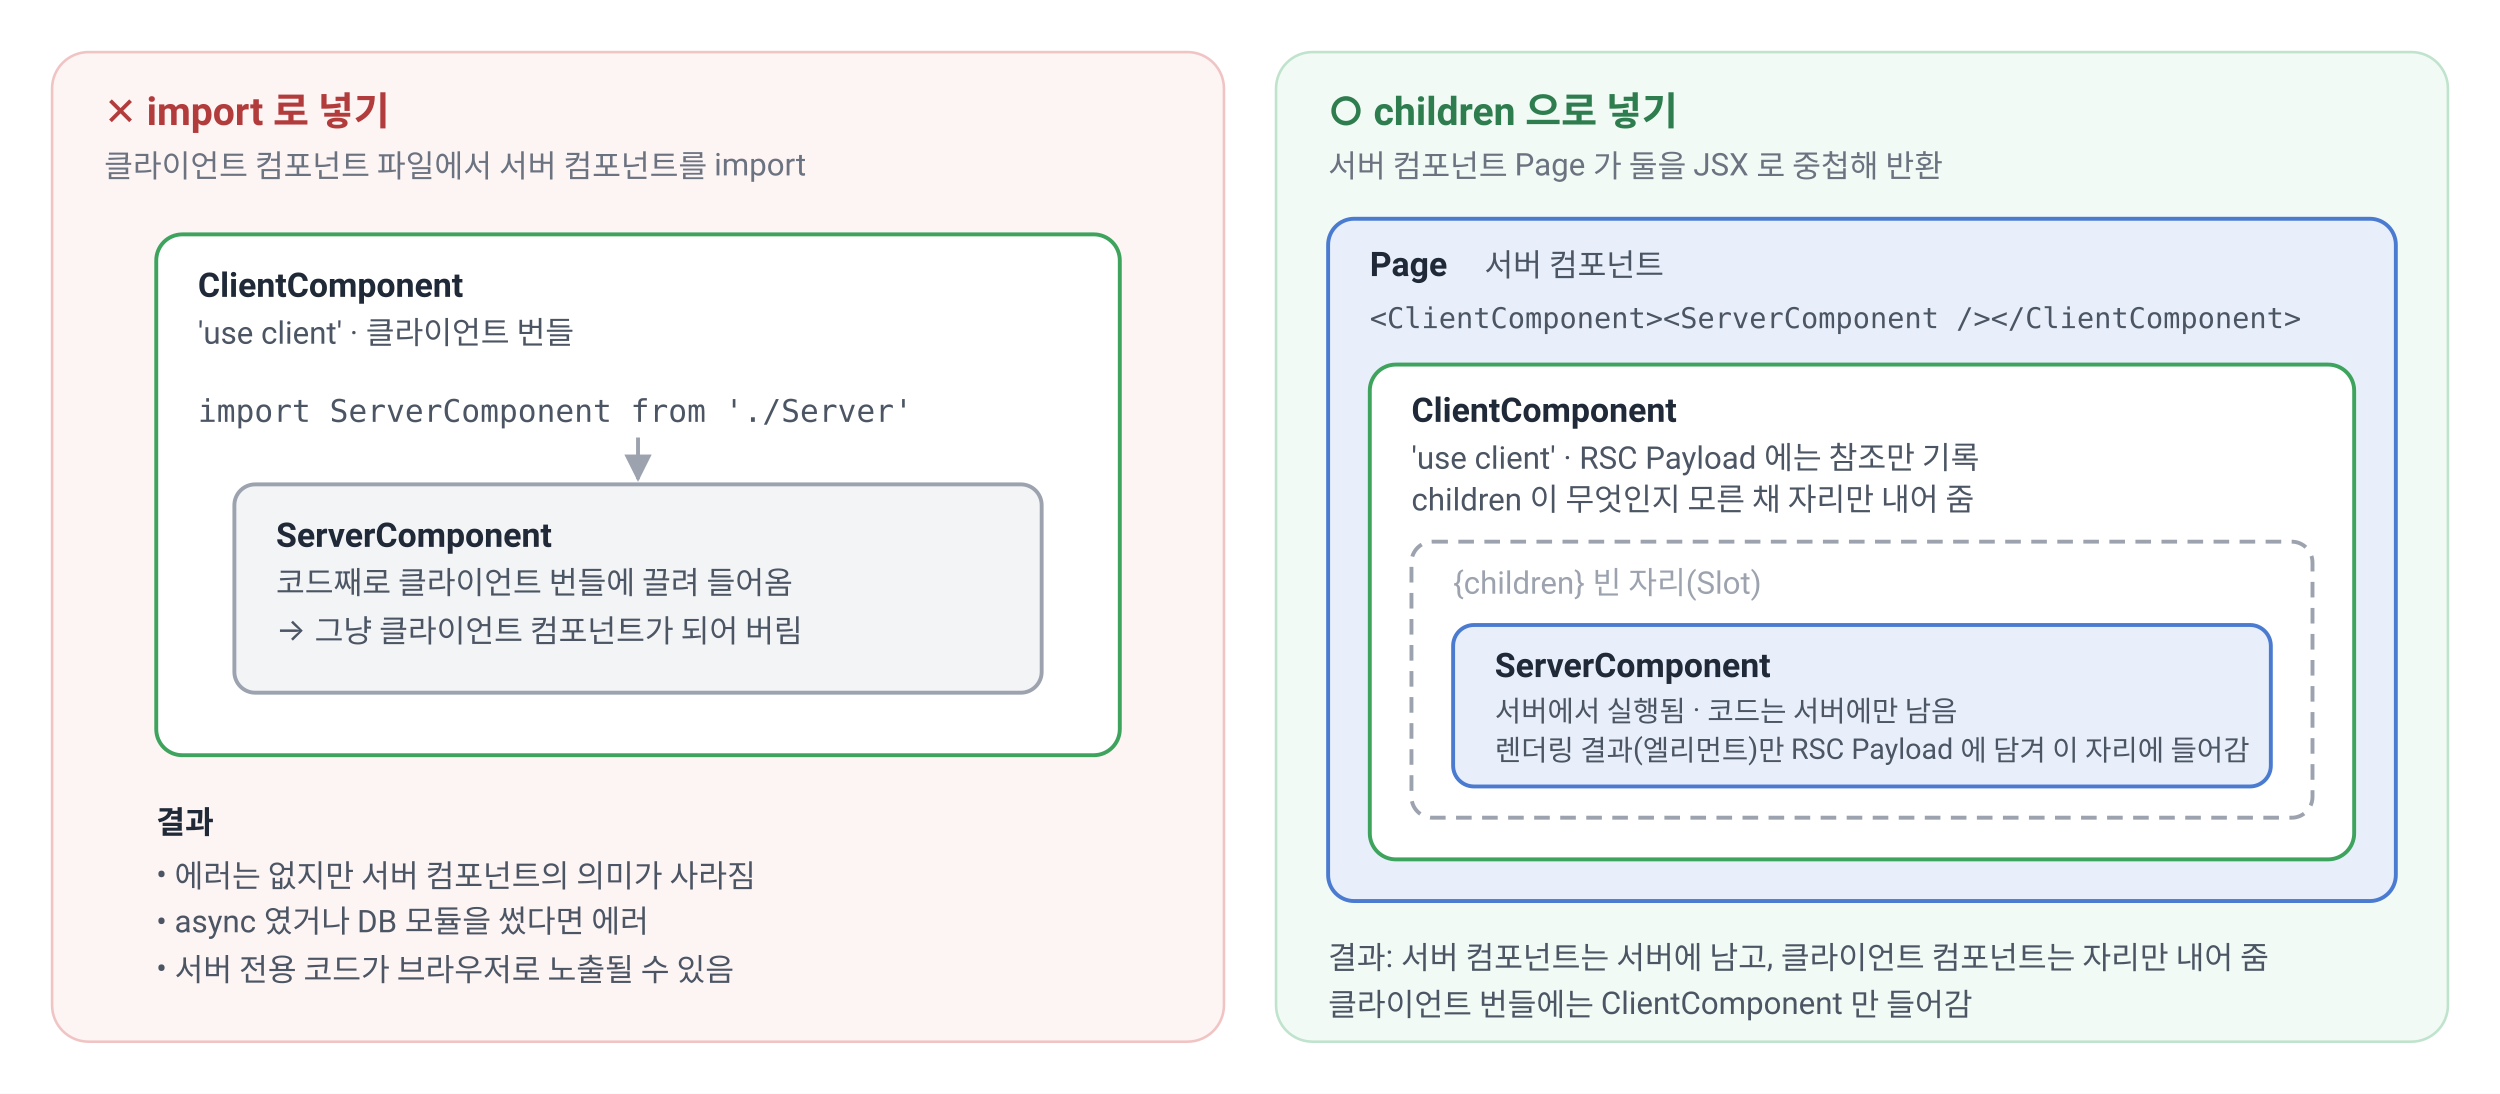
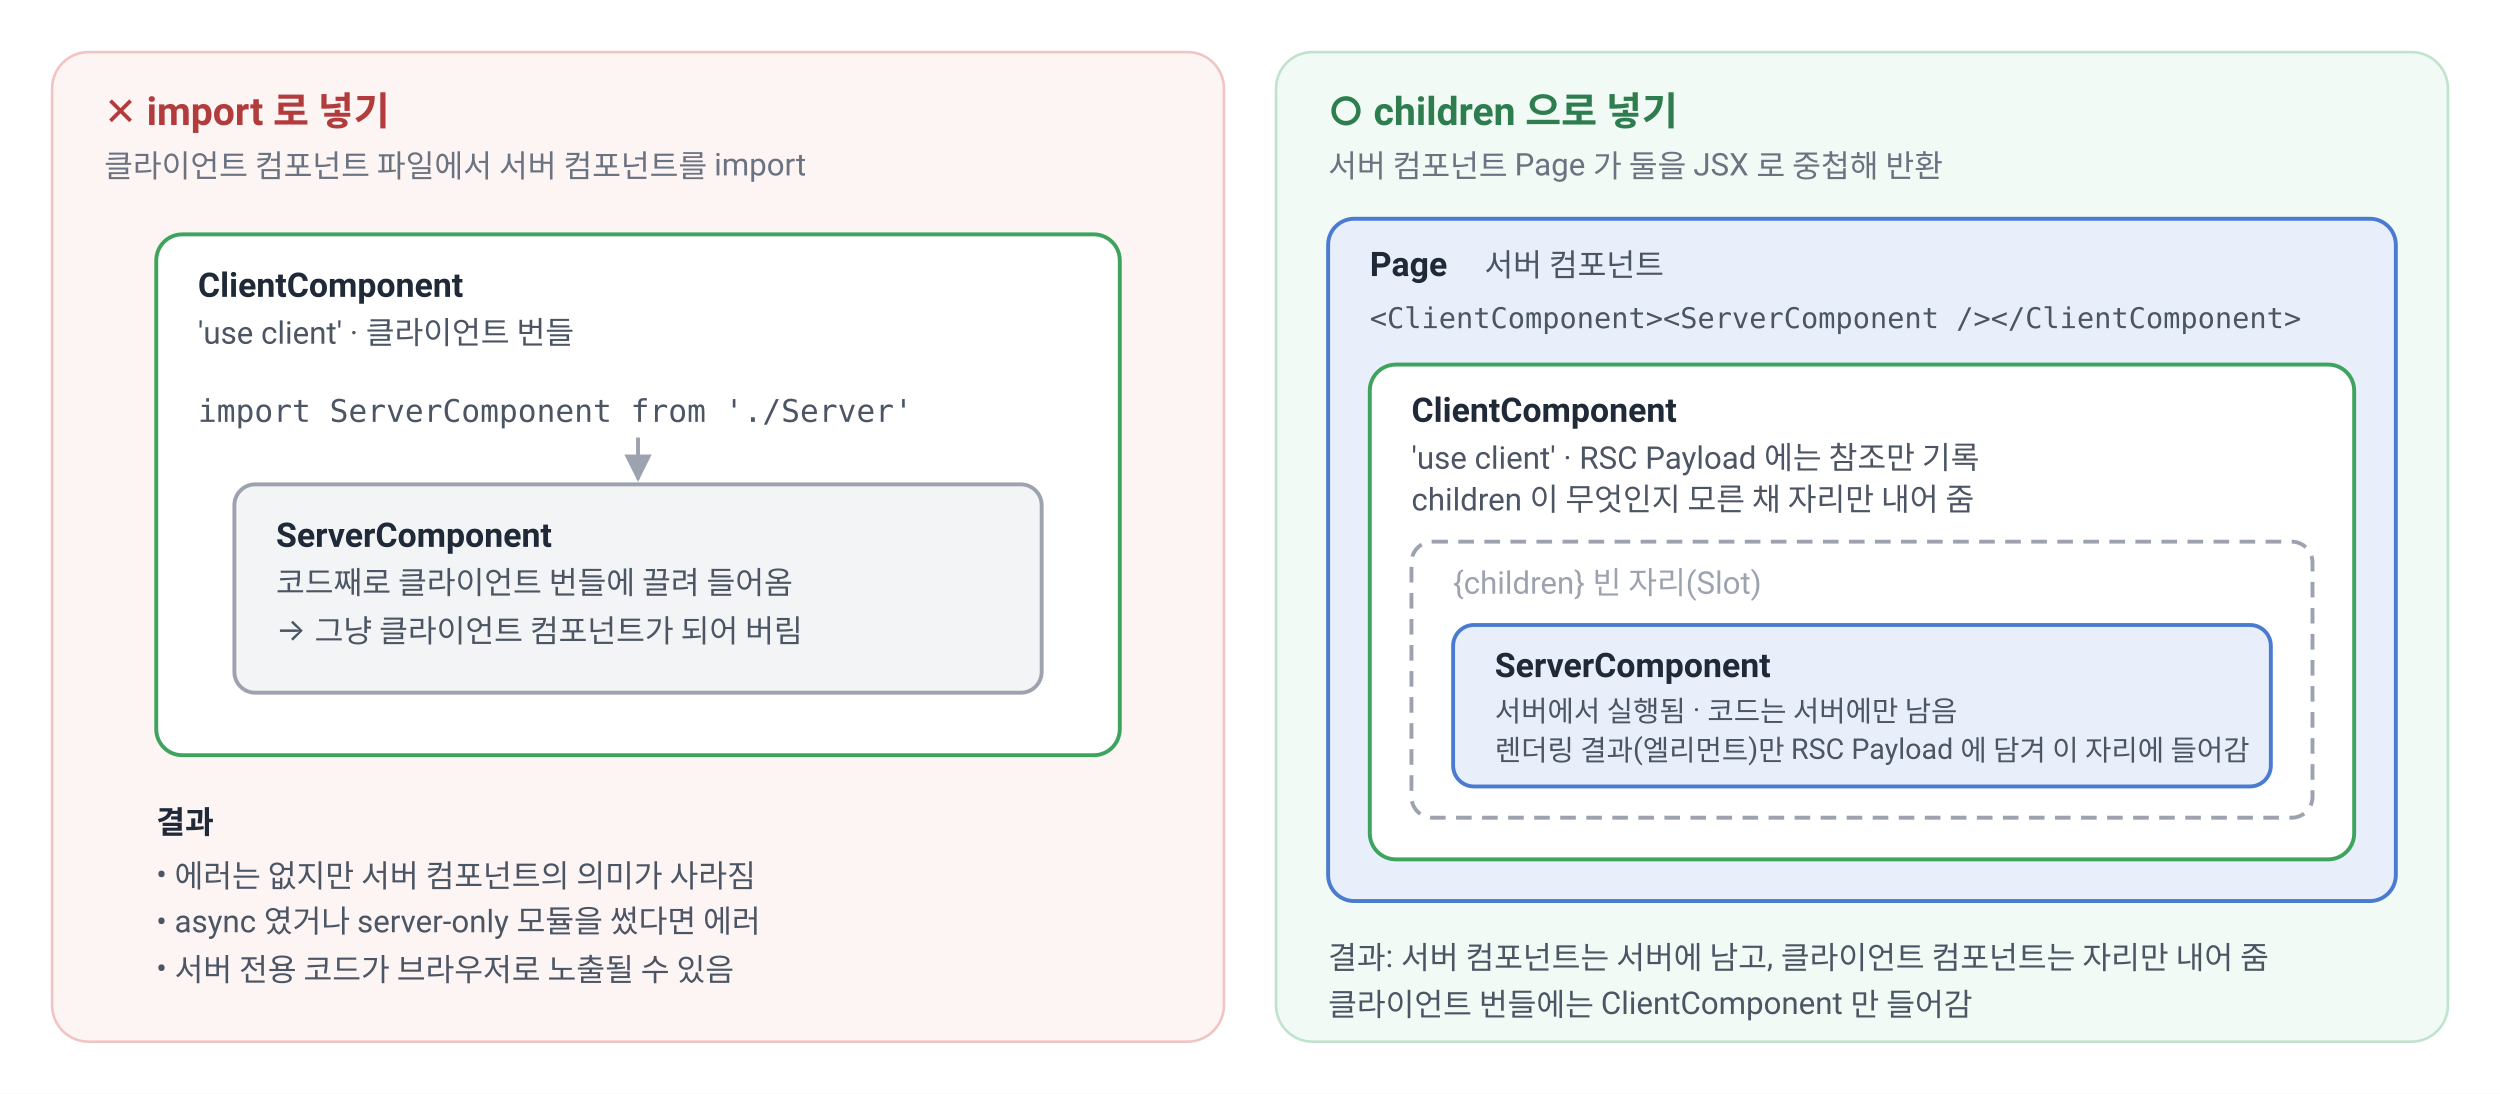
<svg xmlns="http://www.w3.org/2000/svg" width="960" height="420" viewBox="0 0 960 420" font-family="-apple-system, BlinkMacSystemFont, 'Apple SD Gothic Neo', 'Noto Sans KR', 'Segoe UI', Roboto, sans-serif" font-size="13">
  <defs>
    <marker id="arrow" viewBox="0 0 10 10" refX="9" refY="5" markerWidth="7" markerHeight="7" orient="auto-start-reverse">
      <path d="M0,0 L10,5 L0,10 z" fill="context-stroke" />
    </marker>
  </defs>
  <rect width="960" height="420" fill="#ffffff" />
  <rect x="20" y="20" width="450" height="380" rx="14" fill="#fdf4f4" stroke="#f1c4c4" />
  <text x="40" y="48" font-size="15" font-weight="700" fill="#b23b3b">✕ import 로 넣기</text>
  <text x="40" y="68" fill="#6b7280" font-size="12">클라이언트 컴포넌트 파일에서 서버 컴포넌트를 import</text>
  <rect x="60" y="90" width="370" height="200" rx="10" fill="#ffffff" stroke="#3da35d" stroke-width="1.5" />
  <text x="76" y="114" font-weight="700" fill="#1f2937">ClientComponent</text>
  <text x="76" y="132" fill="#4b5563" font-size="12">'use client' · 클라이언트 번들</text>
  <text x="76" y="162" font-family="Menlo, Consolas, monospace" font-size="12" fill="#4b5563">import ServerComponent from './Server'</text>
  <rect x="90" y="186" width="310" height="80" rx="8" fill="#f3f4f6" stroke="#9ca3af" stroke-width="1.5" />
  <text x="106" y="210" font-weight="700" fill="#1f2937">ServerComponent</text>
  <text x="106" y="228" fill="#4b5563" font-size="12">코드째로 클라이언트 번들에 끌려 들어옴</text>
  <text x="106" y="246" fill="#4b5563" font-size="12">→ 그냥 클라이언트 컴포넌트가 되어 버림</text>
  <line x1="245" y1="168" x2="245" y2="184" stroke="#9ca3af" stroke-width="1.5" marker-end="url(#arrow)" />
  <text x="60" y="320" fill="#1f2937" font-weight="700" font-size="12">결과</text>
  <text x="60" y="340" fill="#4b5563" font-size="12">• 에러는 없지만 서버 컴포넌트의 의미가 사라짐</text>
-   <text x="60" y="358" fill="#4b5563" font-size="12">• async 였거나 DB 모듈을 썼다면 에러</text>
+   <text x="60" y="358" fill="#4b5563" font-size="12">• async 였거나 server-only 모듈을 썼다면 에러</text>
  <text x="60" y="376" fill="#4b5563" font-size="12">• 서버 전용 코드가 브라우저로 노출될 수 있음</text>
  <rect x="490" y="20" width="450" height="380" rx="14" fill="#f2faf5" stroke="#bfe3cc" />
  <text x="510" y="48" font-size="15" font-weight="700" fill="#2e7d4f">○ children 으로 넣기</text>
  <text x="510" y="68" fill="#6b7280" font-size="12">서버 컴포넌트 Page 가 둘을 JSX 로 중첩해 반환</text>
  <rect x="510" y="84" width="410" height="262" rx="10" fill="#e8effb" stroke="#4a7bd0" stroke-width="1.5" />
  <text x="526" y="106" font-weight="700" fill="#1f2937">Page</text>
  <text x="570" y="106" fill="#4b5563" font-size="12">서버 컴포넌트</text>
  <text x="526" y="126" font-family="Menlo, Consolas, monospace" font-size="11" fill="#4b5563">&lt;ClientComponent&gt;&lt;ServerComponent /&gt;&lt;/ClientComponent&gt;</text>
  <rect x="526" y="140" width="378" height="190" rx="10" fill="#ffffff" stroke="#3da35d" stroke-width="1.5" />
  <text x="542" y="162" font-weight="700" fill="#1f2937">ClientComponent</text>
  <text x="542" y="180" fill="#4b5563" font-size="12">'use client' · RSC Payload 에는 참조만 기록</text>
  <text x="542" y="196" fill="#4b5563" font-size="12">children 이 무엇인지 모른 채 자리만 내어 줌</text>
  <rect x="542" y="208" width="346" height="106" rx="8" fill="#ffffff" stroke="#9ca3af" stroke-width="1.5" stroke-dasharray="6 4" />
  <text x="558" y="228" fill="#9ca3af" font-size="12">{children}  빈 자리(Slot)</text>
  <rect x="558" y="240" width="314" height="62" rx="8" fill="#e8effb" stroke="#4a7bd0" stroke-width="1.5" />
  <text x="574" y="260" font-weight="700" fill="#1f2937">ServerComponent</text>
  <text x="574" y="277" fill="#4b5563" font-size="11">서버에서 실행됨 · 코드는 서버에만 남음</text>
  <text x="574" y="292" fill="#4b5563" font-size="11">렌더링 결과(엘리먼트)만 RSC Payload 에 담겨 이 자리에 들어감</text>
  <text x="510" y="372" fill="#4b5563" font-size="12">결과: 서버 컴포넌트는 서버에 남고, 클라이언트 컴포넌트는 자리만 내어 줌</text>
  <text x="510" y="390" fill="#4b5563" font-size="12">클라이언트 번들에는 ClientComponent 만 들어감</text>
</svg>
